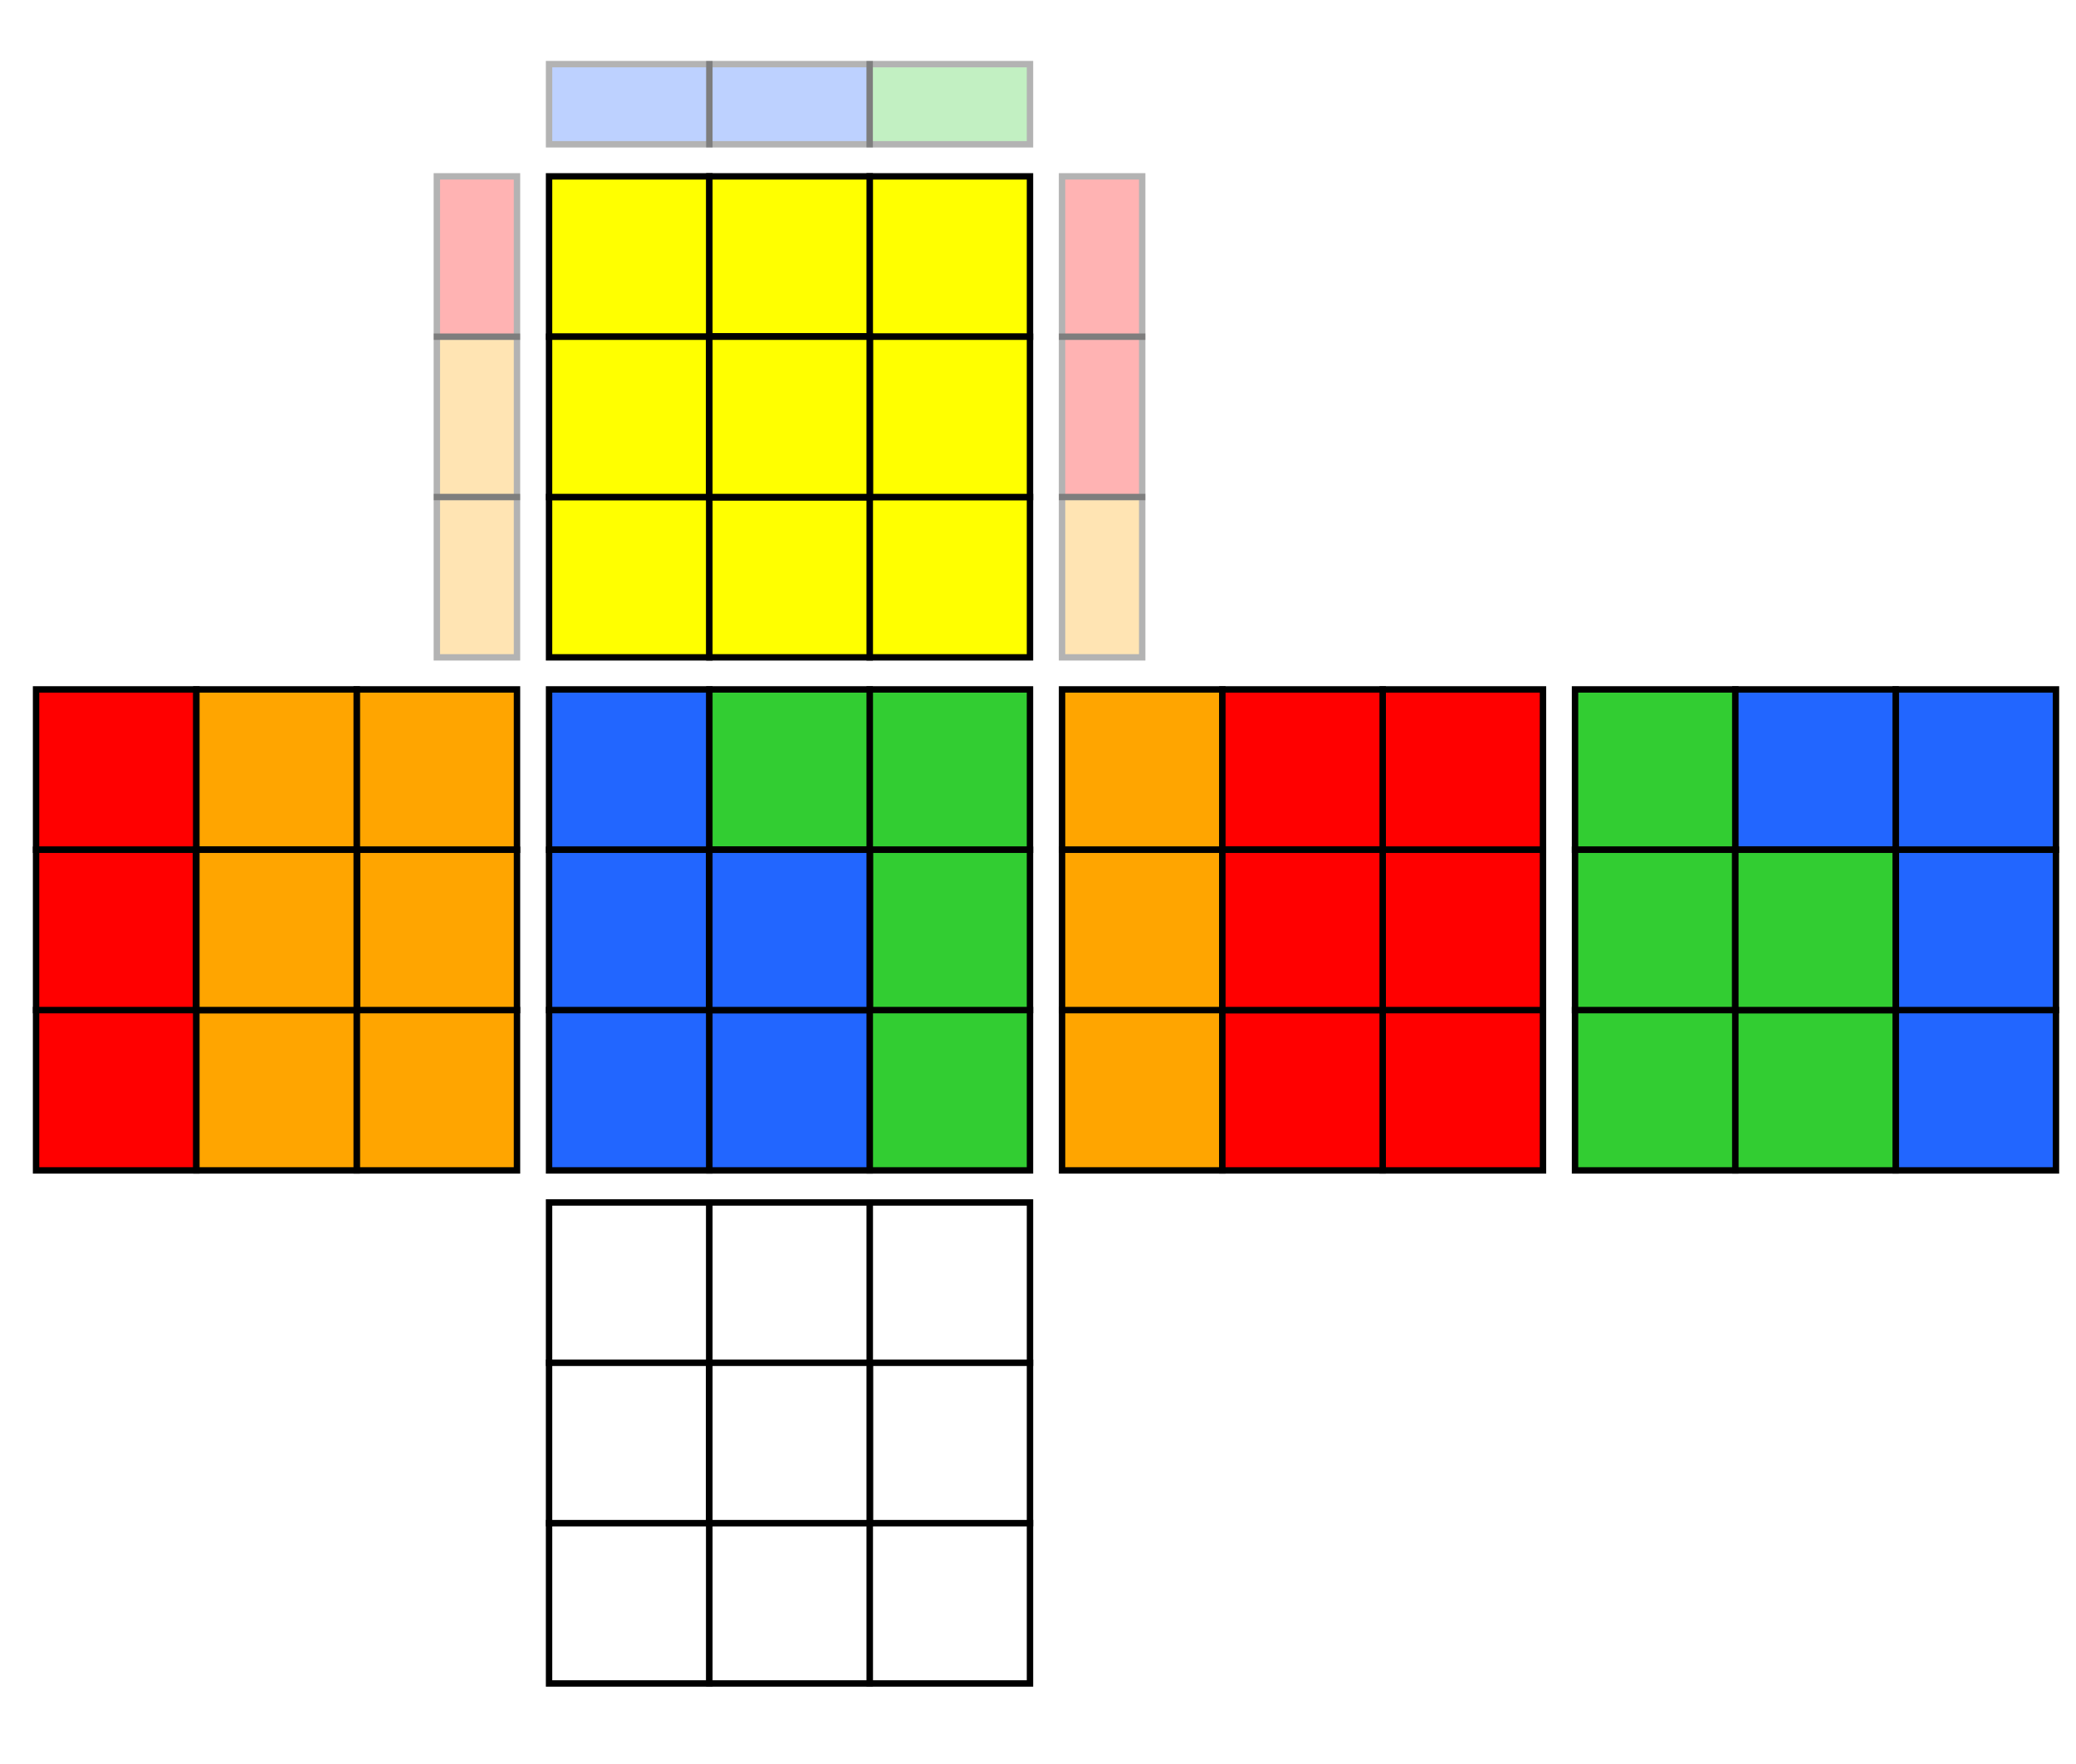
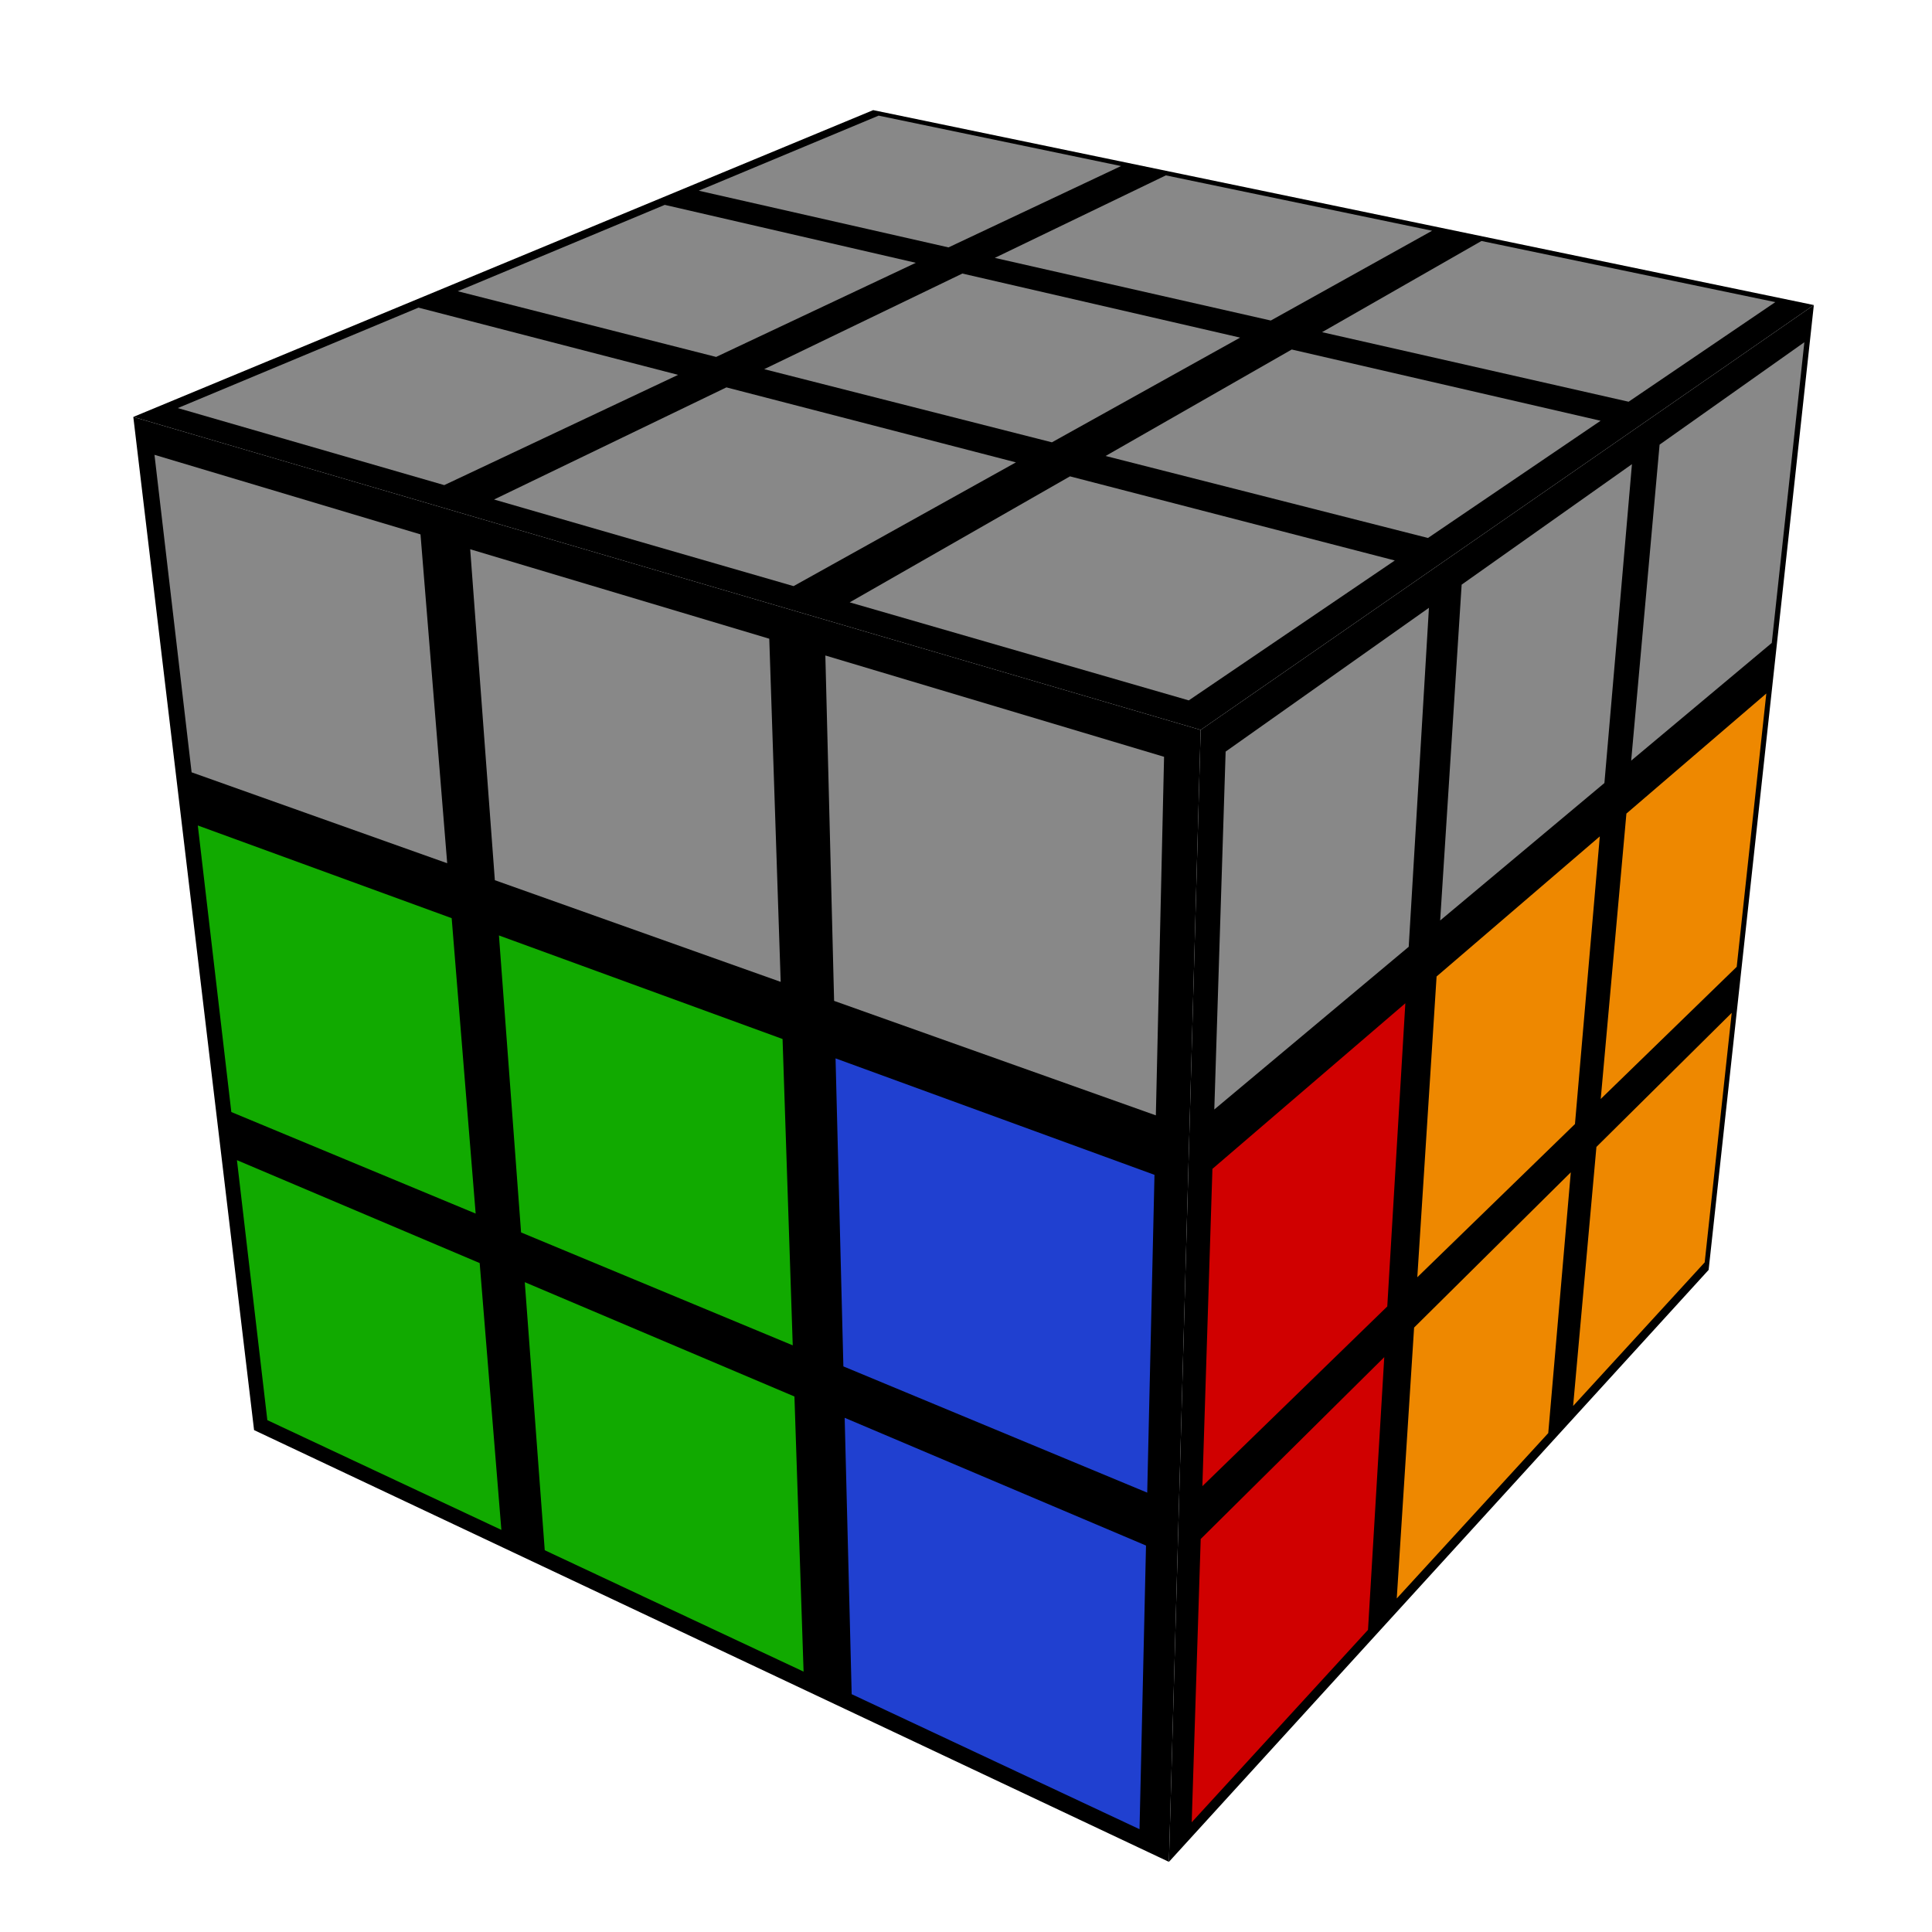
- <svg xmlns="http://www.w3.org/2000/svg" version="1.1" viewBox="0 0 518 440" preserveAspectRatio="xMidYMid meet" style="max-width: 100%; max-height: 100%;">
-   <defs>
-     <radialGradient id="grad-svg26-EDGES-l0-o0" r="70.711%">
-       <stop offset="100%" stop-color="yellow" stop-opacity="1" />
-       <stop offset="100%" stop-color="black" stop-opacity="1" />
-       <stop offset="100%" stop-color="black" stop-opacity="1" />
-       <stop offset="100%" stop-color="white" stop-opacity="1" />
-     </radialGradient>
-     <radialGradient id="grad-svg26-EDGES-l0-o1" r="70.711%">
-       <stop offset="100%" stop-color="limegreen" stop-opacity="1" />
-       <stop offset="100%" stop-color="black" stop-opacity="1" />
-       <stop offset="100%" stop-color="black" stop-opacity="1" />
-       <stop offset="100%" stop-color="limegreen" stop-opacity="1" />
-     </radialGradient>
-     <radialGradient id="grad-svg26-EDGES-l1-o0" r="70.711%">
-       <stop offset="100%" stop-color="yellow" stop-opacity="1" />
-       <stop offset="100%" stop-color="black" stop-opacity="1" />
-       <stop offset="100%" stop-color="black" stop-opacity="1" />
-       <stop offset="100%" stop-color="white" stop-opacity="1" />
-     </radialGradient>
-     <radialGradient id="grad-svg26-EDGES-l1-o1" r="70.711%">
-       <stop offset="100%" stop-color="red" stop-opacity="1" />
-       <stop offset="100%" stop-color="black" stop-opacity="1" />
-       <stop offset="100%" stop-color="black" stop-opacity="1" />
-       <stop offset="100%" stop-color="red" stop-opacity="1" />
-     </radialGradient>
-     <radialGradient id="grad-svg26-EDGES-l2-o0" r="70.711%">
-       <stop offset="100%" stop-color="yellow" stop-opacity="1" />
-       <stop offset="100%" stop-color="black" stop-opacity="1" />
-       <stop offset="100%" stop-color="black" stop-opacity="1" />
-       <stop offset="100%" stop-color="white" stop-opacity="1" />
-     </radialGradient>
-     <radialGradient id="grad-svg26-EDGES-l2-o1" r="70.711%">
-       <stop offset="100%" stop-color="rgb(34, 102, 255)" stop-opacity="1" />
-       <stop offset="100%" stop-color="black" stop-opacity="1" />
-       <stop offset="100%" stop-color="black" stop-opacity="1" />
-       <stop offset="100%" stop-color="rgb(34, 102, 255)" stop-opacity="1" />
-     </radialGradient>
-     <radialGradient id="grad-svg26-EDGES-l3-o0" r="70.711%">
-       <stop offset="100%" stop-color="yellow" stop-opacity="1" />
-       <stop offset="100%" stop-color="black" stop-opacity="1" />
-       <stop offset="100%" stop-color="black" stop-opacity="1" />
-       <stop offset="100%" stop-color="white" stop-opacity="1" />
-     </radialGradient>
-     <radialGradient id="grad-svg26-EDGES-l3-o1" r="70.711%">
-       <stop offset="100%" stop-color="orange" stop-opacity="1" />
-       <stop offset="100%" stop-color="black" stop-opacity="1" />
-       <stop offset="100%" stop-color="black" stop-opacity="1" />
-       <stop offset="100%" stop-color="orange" stop-opacity="1" />
-     </radialGradient>
-     <radialGradient id="grad-svg26-EDGES-l4-o0" r="70.711%">
-       <stop offset="100%" stop-color="white" stop-opacity="1" />
-       <stop offset="100%" stop-color="black" stop-opacity="1" />
-       <stop offset="100%" stop-color="black" stop-opacity="1" />
-       <stop offset="100%" stop-color="yellow" stop-opacity="1" />
-     </radialGradient>
-     <radialGradient id="grad-svg26-EDGES-l4-o1" r="70.711%">
-       <stop offset="100%" stop-color="rgb(34, 102, 255)" stop-opacity="1" />
-       <stop offset="100%" stop-color="black" stop-opacity="1" />
-       <stop offset="100%" stop-color="black" stop-opacity="1" />
-       <stop offset="100%" stop-color="limegreen" stop-opacity="1" />
-     </radialGradient>
-     <radialGradient id="grad-svg26-EDGES-l5-o0" r="70.711%">
-       <stop offset="100%" stop-color="white" stop-opacity="1" />
-       <stop offset="100%" stop-color="black" stop-opacity="1" />
-       <stop offset="100%" stop-color="black" stop-opacity="1" />
-       <stop offset="100%" stop-color="yellow" stop-opacity="1" />
-     </radialGradient>
-     <radialGradient id="grad-svg26-EDGES-l5-o1" r="70.711%">
-       <stop offset="100%" stop-color="red" stop-opacity="1" />
-       <stop offset="100%" stop-color="black" stop-opacity="1" />
-       <stop offset="100%" stop-color="black" stop-opacity="1" />
-       <stop offset="100%" stop-color="red" stop-opacity="1" />
-     </radialGradient>
-     <radialGradient id="grad-svg26-EDGES-l6-o0" r="70.711%">
-       <stop offset="100%" stop-color="white" stop-opacity="1" />
-       <stop offset="100%" stop-color="black" stop-opacity="1" />
-       <stop offset="100%" stop-color="black" stop-opacity="1" />
-       <stop offset="100%" stop-color="yellow" stop-opacity="1" />
-     </radialGradient>
-     <radialGradient id="grad-svg26-EDGES-l6-o1" r="70.711%">
-       <stop offset="100%" stop-color="limegreen" stop-opacity="1" />
-       <stop offset="100%" stop-color="black" stop-opacity="1" />
-       <stop offset="100%" stop-color="black" stop-opacity="1" />
-       <stop offset="100%" stop-color="rgb(34, 102, 255)" stop-opacity="1" />
-     </radialGradient>
-     <radialGradient id="grad-svg26-EDGES-l7-o0" r="70.711%">
-       <stop offset="100%" stop-color="white" stop-opacity="1" />
-       <stop offset="100%" stop-color="black" stop-opacity="1" />
-       <stop offset="100%" stop-color="black" stop-opacity="1" />
-       <stop offset="100%" stop-color="yellow" stop-opacity="1" />
-     </radialGradient>
-     <radialGradient id="grad-svg26-EDGES-l7-o1" r="70.711%">
-       <stop offset="100%" stop-color="orange" stop-opacity="1" />
-       <stop offset="100%" stop-color="black" stop-opacity="1" />
-       <stop offset="100%" stop-color="black" stop-opacity="1" />
-       <stop offset="100%" stop-color="orange" stop-opacity="1" />
-     </radialGradient>
-     <radialGradient id="grad-svg26-EDGES-l8-o0" r="70.711%">
-       <stop offset="100%" stop-color="limegreen" stop-opacity="1" />
-       <stop offset="100%" stop-color="black" stop-opacity="1" />
-       <stop offset="100%" stop-color="black" stop-opacity="1" />
-       <stop offset="100%" stop-color="limegreen" stop-opacity="1" />
-     </radialGradient>
-     <radialGradient id="grad-svg26-EDGES-l8-o1" r="70.711%">
-       <stop offset="100%" stop-color="orange" stop-opacity="1" />
-       <stop offset="100%" stop-color="black" stop-opacity="1" />
-       <stop offset="100%" stop-color="black" stop-opacity="1" />
-       <stop offset="100%" stop-color="red" stop-opacity="1" />
-     </radialGradient>
-     <radialGradient id="grad-svg26-EDGES-l9-o0" r="70.711%">
-       <stop offset="100%" stop-color="rgb(34, 102, 255)" stop-opacity="1" />
-       <stop offset="100%" stop-color="black" stop-opacity="1" />
-       <stop offset="100%" stop-color="black" stop-opacity="1" />
-       <stop offset="100%" stop-color="limegreen" stop-opacity="1" />
-     </radialGradient>
-     <radialGradient id="grad-svg26-EDGES-l9-o1" r="70.711%">
-       <stop offset="100%" stop-color="orange" stop-opacity="1" />
-       <stop offset="100%" stop-color="black" stop-opacity="1" />
-       <stop offset="100%" stop-color="black" stop-opacity="1" />
-       <stop offset="100%" stop-color="orange" stop-opacity="1" />
-     </radialGradient>
-     <radialGradient id="grad-svg26-EDGES-l10-o0" r="70.711%">
-       <stop offset="100%" stop-color="limegreen" stop-opacity="1" />
-       <stop offset="100%" stop-color="black" stop-opacity="1" />
-       <stop offset="100%" stop-color="black" stop-opacity="1" />
-       <stop offset="100%" stop-color="rgb(34, 102, 255)" stop-opacity="1" />
-     </radialGradient>
-     <radialGradient id="grad-svg26-EDGES-l10-o1" r="70.711%">
-       <stop offset="100%" stop-color="red" stop-opacity="1" />
-       <stop offset="100%" stop-color="black" stop-opacity="1" />
-       <stop offset="100%" stop-color="black" stop-opacity="1" />
-       <stop offset="100%" stop-color="red" stop-opacity="1" />
-     </radialGradient>
-     <radialGradient id="grad-svg26-EDGES-l11-o0" r="70.711%">
-       <stop offset="100%" stop-color="rgb(34, 102, 255)" stop-opacity="1" />
-       <stop offset="100%" stop-color="black" stop-opacity="1" />
-       <stop offset="100%" stop-color="black" stop-opacity="1" />
-       <stop offset="100%" stop-color="rgb(34, 102, 255)" stop-opacity="1" />
-     </radialGradient>
-     <radialGradient id="grad-svg26-EDGES-l11-o1" r="70.711%">
-       <stop offset="100%" stop-color="red" stop-opacity="1" />
-       <stop offset="100%" stop-color="black" stop-opacity="1" />
-       <stop offset="100%" stop-color="black" stop-opacity="1" />
-       <stop offset="100%" stop-color="orange" stop-opacity="1" />
-     </radialGradient>
-     <radialGradient id="grad-svg26-CORNERS-l0-o0" r="70.711%">
-       <stop offset="100%" stop-color="yellow" stop-opacity="1" />
-       <stop offset="100%" stop-color="black" stop-opacity="1" />
-       <stop offset="100%" stop-color="black" stop-opacity="1" />
-       <stop offset="100%" stop-color="white" stop-opacity="1" />
-     </radialGradient>
-     <radialGradient id="grad-svg26-CORNERS-l0-o1" r="70.711%">
-       <stop offset="100%" stop-color="orange" stop-opacity="1" />
-       <stop offset="100%" stop-color="black" stop-opacity="1" />
-       <stop offset="100%" stop-color="black" stop-opacity="1" />
-       <stop offset="100%" stop-color="red" stop-opacity="1" />
-     </radialGradient>
-     <radialGradient id="grad-svg26-CORNERS-l0-o2" r="70.711%">
-       <stop offset="100%" stop-color="limegreen" stop-opacity="1" />
-       <stop offset="100%" stop-color="black" stop-opacity="1" />
-       <stop offset="100%" stop-color="black" stop-opacity="1" />
-       <stop offset="100%" stop-color="limegreen" stop-opacity="1" />
-     </radialGradient>
-     <radialGradient id="grad-svg26-CORNERS-l1-o0" r="70.711%">
-       <stop offset="100%" stop-color="yellow" stop-opacity="1" />
-       <stop offset="100%" stop-color="black" stop-opacity="1" />
-       <stop offset="100%" stop-color="black" stop-opacity="1" />
-       <stop offset="100%" stop-color="white" stop-opacity="1" />
-     </radialGradient>
-     <radialGradient id="grad-svg26-CORNERS-l1-o1" r="70.711%">
-       <stop offset="100%" stop-color="limegreen" stop-opacity="1" />
-       <stop offset="100%" stop-color="black" stop-opacity="1" />
-       <stop offset="100%" stop-color="black" stop-opacity="1" />
-       <stop offset="100%" stop-color="rgb(34, 102, 255)" stop-opacity="1" />
-     </radialGradient>
-     <radialGradient id="grad-svg26-CORNERS-l1-o2" r="70.711%">
-       <stop offset="100%" stop-color="red" stop-opacity="1" />
-       <stop offset="100%" stop-color="black" stop-opacity="1" />
-       <stop offset="100%" stop-color="black" stop-opacity="1" />
-       <stop offset="100%" stop-color="red" stop-opacity="1" />
-     </radialGradient>
-     <radialGradient id="grad-svg26-CORNERS-l2-o0" r="70.711%">
-       <stop offset="100%" stop-color="yellow" stop-opacity="1" />
-       <stop offset="100%" stop-color="black" stop-opacity="1" />
-       <stop offset="100%" stop-color="black" stop-opacity="1" />
-       <stop offset="100%" stop-color="white" stop-opacity="1" />
-     </radialGradient>
-     <radialGradient id="grad-svg26-CORNERS-l2-o1" r="70.711%">
-       <stop offset="100%" stop-color="red" stop-opacity="1" />
-       <stop offset="100%" stop-color="black" stop-opacity="1" />
-       <stop offset="100%" stop-color="black" stop-opacity="1" />
-       <stop offset="100%" stop-color="orange" stop-opacity="1" />
-     </radialGradient>
-     <radialGradient id="grad-svg26-CORNERS-l2-o2" r="70.711%">
-       <stop offset="100%" stop-color="rgb(34, 102, 255)" stop-opacity="1" />
-       <stop offset="100%" stop-color="black" stop-opacity="1" />
-       <stop offset="100%" stop-color="black" stop-opacity="1" />
-       <stop offset="100%" stop-color="rgb(34, 102, 255)" stop-opacity="1" />
-     </radialGradient>
-     <radialGradient id="grad-svg26-CORNERS-l3-o0" r="70.711%">
-       <stop offset="100%" stop-color="yellow" stop-opacity="1" />
-       <stop offset="100%" stop-color="black" stop-opacity="1" />
-       <stop offset="100%" stop-color="black" stop-opacity="1" />
-       <stop offset="100%" stop-color="white" stop-opacity="1" />
-     </radialGradient>
-     <radialGradient id="grad-svg26-CORNERS-l3-o1" r="70.711%">
-       <stop offset="100%" stop-color="rgb(34, 102, 255)" stop-opacity="1" />
-       <stop offset="100%" stop-color="black" stop-opacity="1" />
-       <stop offset="100%" stop-color="black" stop-opacity="1" />
-       <stop offset="100%" stop-color="limegreen" stop-opacity="1" />
-     </radialGradient>
-     <radialGradient id="grad-svg26-CORNERS-l3-o2" r="70.711%">
-       <stop offset="100%" stop-color="orange" stop-opacity="1" />
-       <stop offset="100%" stop-color="black" stop-opacity="1" />
-       <stop offset="100%" stop-color="black" stop-opacity="1" />
-       <stop offset="100%" stop-color="orange" stop-opacity="1" />
-     </radialGradient>
-     <radialGradient id="grad-svg26-CORNERS-l4-o0" r="70.711%">
-       <stop offset="100%" stop-color="white" stop-opacity="1" />
-       <stop offset="100%" stop-color="black" stop-opacity="1" />
-       <stop offset="100%" stop-color="black" stop-opacity="1" />
-       <stop offset="100%" stop-color="yellow" stop-opacity="1" />
-     </radialGradient>
-     <radialGradient id="grad-svg26-CORNERS-l4-o1" r="70.711%">
-       <stop offset="100%" stop-color="limegreen" stop-opacity="1" />
-       <stop offset="100%" stop-color="black" stop-opacity="1" />
-       <stop offset="100%" stop-color="black" stop-opacity="1" />
-       <stop offset="100%" stop-color="limegreen" stop-opacity="1" />
-     </radialGradient>
-     <radialGradient id="grad-svg26-CORNERS-l4-o2" r="70.711%">
-       <stop offset="100%" stop-color="orange" stop-opacity="1" />
-       <stop offset="100%" stop-color="black" stop-opacity="1" />
-       <stop offset="100%" stop-color="black" stop-opacity="1" />
-       <stop offset="100%" stop-color="red" stop-opacity="1" />
-     </radialGradient>
-     <radialGradient id="grad-svg26-CORNERS-l5-o0" r="70.711%">
-       <stop offset="100%" stop-color="white" stop-opacity="1" />
-       <stop offset="100%" stop-color="black" stop-opacity="1" />
-       <stop offset="100%" stop-color="black" stop-opacity="1" />
-       <stop offset="100%" stop-color="yellow" stop-opacity="1" />
-     </radialGradient>
-     <radialGradient id="grad-svg26-CORNERS-l5-o1" r="70.711%">
-       <stop offset="100%" stop-color="orange" stop-opacity="1" />
-       <stop offset="100%" stop-color="black" stop-opacity="1" />
-       <stop offset="100%" stop-color="black" stop-opacity="1" />
-       <stop offset="100%" stop-color="orange" stop-opacity="1" />
-     </radialGradient>
-     <radialGradient id="grad-svg26-CORNERS-l5-o2" r="70.711%">
-       <stop offset="100%" stop-color="rgb(34, 102, 255)" stop-opacity="1" />
-       <stop offset="100%" stop-color="black" stop-opacity="1" />
-       <stop offset="100%" stop-color="black" stop-opacity="1" />
-       <stop offset="100%" stop-color="limegreen" stop-opacity="1" />
-     </radialGradient>
-     <radialGradient id="grad-svg26-CORNERS-l6-o0" r="70.711%">
-       <stop offset="100%" stop-color="white" stop-opacity="1" />
-       <stop offset="100%" stop-color="black" stop-opacity="1" />
-       <stop offset="100%" stop-color="black" stop-opacity="1" />
-       <stop offset="100%" stop-color="yellow" stop-opacity="1" />
-     </radialGradient>
-     <radialGradient id="grad-svg26-CORNERS-l6-o1" r="70.711%">
-       <stop offset="100%" stop-color="rgb(34, 102, 255)" stop-opacity="1" />
-       <stop offset="100%" stop-color="black" stop-opacity="1" />
-       <stop offset="100%" stop-color="black" stop-opacity="1" />
-       <stop offset="100%" stop-color="rgb(34, 102, 255)" stop-opacity="1" />
-     </radialGradient>
-     <radialGradient id="grad-svg26-CORNERS-l6-o2" r="70.711%">
-       <stop offset="100%" stop-color="red" stop-opacity="1" />
-       <stop offset="100%" stop-color="black" stop-opacity="1" />
-       <stop offset="100%" stop-color="black" stop-opacity="1" />
-       <stop offset="100%" stop-color="orange" stop-opacity="1" />
-     </radialGradient>
-     <radialGradient id="grad-svg26-CORNERS-l7-o0" r="70.711%">
-       <stop offset="100%" stop-color="white" stop-opacity="1" />
-       <stop offset="100%" stop-color="black" stop-opacity="1" />
-       <stop offset="100%" stop-color="black" stop-opacity="1" />
-       <stop offset="100%" stop-color="yellow" stop-opacity="1" />
-     </radialGradient>
-     <radialGradient id="grad-svg26-CORNERS-l7-o1" r="70.711%">
-       <stop offset="100%" stop-color="red" stop-opacity="1" />
-       <stop offset="100%" stop-color="black" stop-opacity="1" />
-       <stop offset="100%" stop-color="black" stop-opacity="1" />
-       <stop offset="100%" stop-color="red" stop-opacity="1" />
-     </radialGradient>
-     <radialGradient id="grad-svg26-CORNERS-l7-o2" r="70.711%">
-       <stop offset="100%" stop-color="limegreen" stop-opacity="1" />
-       <stop offset="100%" stop-color="black" stop-opacity="1" />
-       <stop offset="100%" stop-color="black" stop-opacity="1" />
-       <stop offset="100%" stop-color="rgb(34, 102, 255)" stop-opacity="1" />
-     </radialGradient>
-     <radialGradient id="grad-svg26-CENTERS-l0-o0" r="70.711%">
-       <stop offset="100%" stop-color="yellow" stop-opacity="1" />
-       <stop offset="100%" stop-color="black" stop-opacity="1" />
-       <stop offset="100%" stop-color="black" stop-opacity="1" />
-       <stop offset="100%" stop-color="white" stop-opacity="1" />
-     </radialGradient>
-     <radialGradient id="grad-svg26-CENTERS-l0-o1" r="70.711%">
-       <stop offset="100%" stop-color="yellow" stop-opacity="1" />
-       <stop offset="100%" stop-color="black" stop-opacity="1" />
-       <stop offset="100%" stop-color="black" stop-opacity="1" />
-       <stop offset="100%" stop-color="white" stop-opacity="1" />
-     </radialGradient>
-     <radialGradient id="grad-svg26-CENTERS-l0-o2" r="70.711%">
-       <stop offset="100%" stop-color="yellow" stop-opacity="1" />
-       <stop offset="100%" stop-color="black" stop-opacity="1" />
-       <stop offset="100%" stop-color="black" stop-opacity="1" />
-       <stop offset="100%" stop-color="white" stop-opacity="1" />
-     </radialGradient>
-     <radialGradient id="grad-svg26-CENTERS-l0-o3" r="70.711%">
-       <stop offset="100%" stop-color="yellow" stop-opacity="1" />
-       <stop offset="100%" stop-color="black" stop-opacity="1" />
-       <stop offset="100%" stop-color="black" stop-opacity="1" />
-       <stop offset="100%" stop-color="white" stop-opacity="1" />
-     </radialGradient>
-     <radialGradient id="grad-svg26-CENTERS-l1-o0" r="70.711%">
-       <stop offset="100%" stop-color="orange" stop-opacity="1" />
-       <stop offset="100%" stop-color="black" stop-opacity="1" />
-       <stop offset="100%" stop-color="black" stop-opacity="1" />
-       <stop offset="100%" stop-color="orange" stop-opacity="1" />
-     </radialGradient>
-     <radialGradient id="grad-svg26-CENTERS-l1-o1" r="70.711%">
-       <stop offset="100%" stop-color="orange" stop-opacity="1" />
-       <stop offset="100%" stop-color="black" stop-opacity="1" />
-       <stop offset="100%" stop-color="black" stop-opacity="1" />
-       <stop offset="100%" stop-color="orange" stop-opacity="1" />
-     </radialGradient>
-     <radialGradient id="grad-svg26-CENTERS-l1-o2" r="70.711%">
-       <stop offset="100%" stop-color="orange" stop-opacity="1" />
-       <stop offset="100%" stop-color="black" stop-opacity="1" />
-       <stop offset="100%" stop-color="black" stop-opacity="1" />
-       <stop offset="100%" stop-color="orange" stop-opacity="1" />
-     </radialGradient>
-     <radialGradient id="grad-svg26-CENTERS-l1-o3" r="70.711%">
-       <stop offset="100%" stop-color="orange" stop-opacity="1" />
-       <stop offset="100%" stop-color="black" stop-opacity="1" />
-       <stop offset="100%" stop-color="black" stop-opacity="1" />
-       <stop offset="100%" stop-color="orange" stop-opacity="1" />
-     </radialGradient>
-     <radialGradient id="grad-svg26-CENTERS-l2-o0" r="70.711%">
-       <stop offset="100%" stop-color="rgb(34, 102, 255)" stop-opacity="1" />
-       <stop offset="100%" stop-color="black" stop-opacity="1" />
-       <stop offset="100%" stop-color="black" stop-opacity="1" />
-       <stop offset="100%" stop-color="limegreen" stop-opacity="1" />
-     </radialGradient>
-     <radialGradient id="grad-svg26-CENTERS-l2-o1" r="70.711%">
-       <stop offset="100%" stop-color="rgb(34, 102, 255)" stop-opacity="1" />
-       <stop offset="100%" stop-color="black" stop-opacity="1" />
-       <stop offset="100%" stop-color="black" stop-opacity="1" />
-       <stop offset="100%" stop-color="limegreen" stop-opacity="1" />
-     </radialGradient>
-     <radialGradient id="grad-svg26-CENTERS-l2-o2" r="70.711%">
-       <stop offset="100%" stop-color="rgb(34, 102, 255)" stop-opacity="1" />
-       <stop offset="100%" stop-color="black" stop-opacity="1" />
-       <stop offset="100%" stop-color="black" stop-opacity="1" />
-       <stop offset="100%" stop-color="limegreen" stop-opacity="1" />
-     </radialGradient>
-     <radialGradient id="grad-svg26-CENTERS-l2-o3" r="70.711%">
-       <stop offset="100%" stop-color="rgb(34, 102, 255)" stop-opacity="1" />
-       <stop offset="100%" stop-color="black" stop-opacity="1" />
-       <stop offset="100%" stop-color="black" stop-opacity="1" />
-       <stop offset="100%" stop-color="limegreen" stop-opacity="1" />
-     </radialGradient>
-     <radialGradient id="grad-svg26-CENTERS-l3-o0" r="70.711%">
-       <stop offset="100%" stop-color="red" stop-opacity="1" />
-       <stop offset="100%" stop-color="black" stop-opacity="1" />
-       <stop offset="100%" stop-color="black" stop-opacity="1" />
-       <stop offset="100%" stop-color="red" stop-opacity="1" />
-     </radialGradient>
-     <radialGradient id="grad-svg26-CENTERS-l3-o1" r="70.711%">
-       <stop offset="100%" stop-color="red" stop-opacity="1" />
-       <stop offset="100%" stop-color="black" stop-opacity="1" />
-       <stop offset="100%" stop-color="black" stop-opacity="1" />
-       <stop offset="100%" stop-color="red" stop-opacity="1" />
-     </radialGradient>
-     <radialGradient id="grad-svg26-CENTERS-l3-o2" r="70.711%">
-       <stop offset="100%" stop-color="red" stop-opacity="1" />
-       <stop offset="100%" stop-color="black" stop-opacity="1" />
-       <stop offset="100%" stop-color="black" stop-opacity="1" />
-       <stop offset="100%" stop-color="red" stop-opacity="1" />
-     </radialGradient>
-     <radialGradient id="grad-svg26-CENTERS-l3-o3" r="70.711%">
-       <stop offset="100%" stop-color="red" stop-opacity="1" />
-       <stop offset="100%" stop-color="black" stop-opacity="1" />
-       <stop offset="100%" stop-color="black" stop-opacity="1" />
-       <stop offset="100%" stop-color="red" stop-opacity="1" />
-     </radialGradient>
-     <radialGradient id="grad-svg26-CENTERS-l4-o0" r="70.711%">
-       <stop offset="100%" stop-color="limegreen" stop-opacity="1" />
-       <stop offset="100%" stop-color="black" stop-opacity="1" />
-       <stop offset="100%" stop-color="black" stop-opacity="1" />
-       <stop offset="100%" stop-color="rgb(34, 102, 255)" stop-opacity="1" />
-     </radialGradient>
-     <radialGradient id="grad-svg26-CENTERS-l4-o1" r="70.711%">
-       <stop offset="100%" stop-color="limegreen" stop-opacity="1" />
-       <stop offset="100%" stop-color="black" stop-opacity="1" />
-       <stop offset="100%" stop-color="black" stop-opacity="1" />
-       <stop offset="100%" stop-color="rgb(34, 102, 255)" stop-opacity="1" />
-     </radialGradient>
-     <radialGradient id="grad-svg26-CENTERS-l4-o2" r="70.711%">
-       <stop offset="100%" stop-color="limegreen" stop-opacity="1" />
-       <stop offset="100%" stop-color="black" stop-opacity="1" />
-       <stop offset="100%" stop-color="black" stop-opacity="1" />
-       <stop offset="100%" stop-color="rgb(34, 102, 255)" stop-opacity="1" />
-     </radialGradient>
-     <radialGradient id="grad-svg26-CENTERS-l4-o3" r="70.711%">
-       <stop offset="100%" stop-color="limegreen" stop-opacity="1" />
-       <stop offset="100%" stop-color="black" stop-opacity="1" />
-       <stop offset="100%" stop-color="black" stop-opacity="1" />
-       <stop offset="100%" stop-color="rgb(34, 102, 255)" stop-opacity="1" />
-     </radialGradient>
-     <radialGradient id="grad-svg26-CENTERS-l5-o0" r="70.711%">
-       <stop offset="100%" stop-color="white" stop-opacity="1" />
-       <stop offset="100%" stop-color="black" stop-opacity="1" />
-       <stop offset="100%" stop-color="black" stop-opacity="1" />
-       <stop offset="100%" stop-color="yellow" stop-opacity="1" />
-     </radialGradient>
-     <radialGradient id="grad-svg26-CENTERS-l5-o1" r="70.711%">
-       <stop offset="100%" stop-color="white" stop-opacity="1" />
-       <stop offset="100%" stop-color="black" stop-opacity="1" />
-       <stop offset="100%" stop-color="black" stop-opacity="1" />
-       <stop offset="100%" stop-color="yellow" stop-opacity="1" />
-     </radialGradient>
-     <radialGradient id="grad-svg26-CENTERS-l5-o2" r="70.711%">
-       <stop offset="100%" stop-color="white" stop-opacity="1" />
-       <stop offset="100%" stop-color="black" stop-opacity="1" />
-       <stop offset="100%" stop-color="black" stop-opacity="1" />
-       <stop offset="100%" stop-color="yellow" stop-opacity="1" />
-     </radialGradient>
-     <radialGradient id="grad-svg26-CENTERS-l5-o3" r="70.711%">
-       <stop offset="100%" stop-color="white" stop-opacity="1" />
-       <stop offset="100%" stop-color="black" stop-opacity="1" />
-       <stop offset="100%" stop-color="black" stop-opacity="1" />
-       <stop offset="100%" stop-color="yellow" stop-opacity="1" />
-     </radialGradient>
-   </defs>
-   <defs>
-     <g id="sticker">
-       <rect x="0" y="0" width="1" height="1" stroke="black" stroke-width="0.04px" />
-     </g>
-     <g id="sticker-thin-v">
-       <rect x="0" y="0" width="0.5" height="1" stroke="black" stroke-width="0.04px" style="opacity: 0.3;" />
-     </g>
-     <g id="sticker-thin-h">
-       <rect x="0" y="0" width="1" height="0.5" stroke="black" stroke-width="0.04px" style="opacity: 0.3;" />
-     </g>
-   </defs>
-   <g id="puzzle" transform="translate(5,40) scale(40)">
-     <g class="hint-facelet">
-       <use data-copy-id="CORNERS-l0-o1" href="#sticker-thin-v" transform="translate(6.5,2.1)" style="fill: url(#grad-svg26-CORNERS-l0-o1)" />
-       <use data-copy-id="EDGES-l1-o1" href="#sticker-thin-v" transform="translate(6.5,1.1)" style="fill: url(#grad-svg26-EDGES-l1-o1)" />
-       <use data-copy-id="CORNERS-l1-o2" href="#sticker-thin-v" transform="translate(6.5,0.1)" style="fill: url(#grad-svg26-CORNERS-l1-o2)" />
-       <use data-copy-id="CORNERS-l2-o2" href="#sticker-thin-h" transform="translate(3.3,-0.6)" style="fill: url(#grad-svg26-CORNERS-l2-o2)" />
-       <use data-copy-id="EDGES-l2-o1" href="#sticker-thin-h" transform="translate(4.3,-0.6)" style="fill: url(#grad-svg26-EDGES-l2-o1)" />
-       <use data-copy-id="CORNERS-l1-o1" href="#sticker-thin-h" transform="translate(5.3,-0.6)" style="fill: url(#grad-svg26-CORNERS-l1-o1)" />
-       <use data-copy-id="CORNERS-l3-o2" href="#sticker-thin-v" transform="translate(2.6,2.1)" style="fill: url(#grad-svg26-CORNERS-l3-o2)" />
-       <use data-copy-id="EDGES-l3-o1" href="#sticker-thin-v" transform="translate(2.6,1.1)" style="fill: url(#grad-svg26-EDGES-l3-o1)" />
-       <use data-copy-id="CORNERS-l2-o1" href="#sticker-thin-v" transform="translate(2.6,0.1)" style="fill: url(#grad-svg26-CORNERS-l2-o1)" />
-     </g>
-     <use id="CORNERS-l0-o0" href="#sticker" transform="translate(5.3,2.1)" style="fill: url(#grad-svg26-CORNERS-l0-o0)" />
-     <use id="CORNERS-l0-o1" href="#sticker" transform="translate(6.5,3.3)" style="fill: url(#grad-svg26-CORNERS-l0-o1)" />
-     <use id="CORNERS-l0-o2" href="#sticker" transform="translate(5.3,3.3)" style="fill: url(#grad-svg26-CORNERS-l0-o2)" />
-     <use id="CORNERS-l1-o0" href="#sticker" transform="translate(5.3,0.1)" style="fill: url(#grad-svg26-CORNERS-l1-o0)" />
-     <use id="CORNERS-l1-o1" href="#sticker" transform="translate(9.7,3.3)" style="fill: url(#grad-svg26-CORNERS-l1-o1)" />
-     <use id="CORNERS-l1-o2" href="#sticker" transform="translate(8.5,3.3)" style="fill: url(#grad-svg26-CORNERS-l1-o2)" />
-     <use id="CORNERS-l2-o0" href="#sticker" transform="translate(3.3,0.1)" style="fill: url(#grad-svg26-CORNERS-l2-o0)" />
-     <use id="CORNERS-l2-o1" href="#sticker" transform="translate(0.1,3.3)" style="fill: url(#grad-svg26-CORNERS-l2-o1)" />
-     <use id="CORNERS-l2-o2" href="#sticker" transform="translate(11.7,3.3)" style="fill: url(#grad-svg26-CORNERS-l2-o2)" />
-     <use id="CORNERS-l3-o0" href="#sticker" transform="translate(3.3,2.1)" style="fill: url(#grad-svg26-CORNERS-l3-o0)" />
-     <use id="CORNERS-l3-o1" href="#sticker" transform="translate(3.3,3.3)" style="fill: url(#grad-svg26-CORNERS-l3-o1)" />
-     <use id="CORNERS-l3-o2" href="#sticker" transform="translate(2.1,3.3)" style="fill: url(#grad-svg26-CORNERS-l3-o2)" />
-     <use id="CORNERS-l4-o0" href="#sticker" transform="translate(5.3,6.5)" style="fill: url(#grad-svg26-CORNERS-l4-o0)" />
-     <use id="CORNERS-l4-o1" href="#sticker" transform="translate(5.3,5.3)" style="fill: url(#grad-svg26-CORNERS-l4-o1)" />
-     <use id="CORNERS-l4-o2" href="#sticker" transform="translate(6.5,5.3)" style="fill: url(#grad-svg26-CORNERS-l4-o2)" />
-     <use id="CORNERS-l5-o0" href="#sticker" transform="translate(3.3,6.5)" style="fill: url(#grad-svg26-CORNERS-l5-o0)" />
-     <use id="CORNERS-l5-o1" href="#sticker" transform="translate(2.1,5.3)" style="fill: url(#grad-svg26-CORNERS-l5-o1)" />
-     <use id="CORNERS-l5-o2" href="#sticker" transform="translate(3.3,5.3)" style="fill: url(#grad-svg26-CORNERS-l5-o2)" />
-     <use id="CORNERS-l6-o0" href="#sticker" transform="translate(3.3,8.5)" style="fill: url(#grad-svg26-CORNERS-l6-o0)" />
-     <use id="CORNERS-l6-o1" href="#sticker" transform="translate(11.7,5.3)" style="fill: url(#grad-svg26-CORNERS-l6-o1)" />
-     <use id="CORNERS-l6-o2" href="#sticker" transform="translate(0.1,5.3)" style="fill: url(#grad-svg26-CORNERS-l6-o2)" />
-     <use id="CORNERS-l7-o0" href="#sticker" transform="translate(5.3,8.5)" style="fill: url(#grad-svg26-CORNERS-l7-o0)" />
-     <use id="CORNERS-l7-o1" href="#sticker" transform="translate(8.5,5.3)" style="fill: url(#grad-svg26-CORNERS-l7-o1)" />
-     <use id="CORNERS-l7-o2" href="#sticker" transform="translate(9.7,5.3)" style="fill: url(#grad-svg26-CORNERS-l7-o2)" />
-     <use id="EDGES-l0-o0" href="#sticker" transform="translate(4.3,2.1)" style="fill: url(#grad-svg26-EDGES-l0-o0)" />
-     <use id="EDGES-l0-o1" href="#sticker" transform="translate(4.3,3.3)" style="fill: url(#grad-svg26-EDGES-l0-o1)" />
-     <use id="EDGES-l1-o0" href="#sticker" transform="translate(5.3,1.1)" style="fill: url(#grad-svg26-EDGES-l1-o0)" />
-     <use id="EDGES-l1-o1" href="#sticker" transform="translate(7.5,3.3)" style="fill: url(#grad-svg26-EDGES-l1-o1)" />
-     <use id="EDGES-l2-o0" href="#sticker" transform="translate(4.3,0.1)" style="fill: url(#grad-svg26-EDGES-l2-o0)" />
-     <use id="EDGES-l2-o1" href="#sticker" transform="translate(10.7,3.3)" style="fill: url(#grad-svg26-EDGES-l2-o1)" />
-     <use id="EDGES-l3-o0" href="#sticker" transform="translate(3.3,1.1)" style="fill: url(#grad-svg26-EDGES-l3-o0)" />
-     <use id="EDGES-l3-o1" href="#sticker" transform="translate(1.1,3.3)" style="fill: url(#grad-svg26-EDGES-l3-o1)" />
-     <use id="EDGES-l4-o0" href="#sticker" transform="translate(4.3,6.5)" style="fill: url(#grad-svg26-EDGES-l4-o0)" />
-     <use id="EDGES-l4-o1" href="#sticker" transform="translate(4.3,5.3)" style="fill: url(#grad-svg26-EDGES-l4-o1)" />
-     <use id="EDGES-l5-o0" href="#sticker" transform="translate(5.3,7.5)" style="fill: url(#grad-svg26-EDGES-l5-o0)" />
-     <use id="EDGES-l5-o1" href="#sticker" transform="translate(7.5,5.3)" style="fill: url(#grad-svg26-EDGES-l5-o1)" />
-     <use id="EDGES-l6-o0" href="#sticker" transform="translate(4.3,8.5)" style="fill: url(#grad-svg26-EDGES-l6-o0)" />
-     <use id="EDGES-l6-o1" href="#sticker" transform="translate(10.7,5.3)" style="fill: url(#grad-svg26-EDGES-l6-o1)" />
-     <use id="EDGES-l7-o0" href="#sticker" transform="translate(3.3,7.5)" style="fill: url(#grad-svg26-EDGES-l7-o0)" />
-     <use id="EDGES-l7-o1" href="#sticker" transform="translate(1.1,5.3)" style="fill: url(#grad-svg26-EDGES-l7-o1)" />
-     <use id="EDGES-l8-o0" href="#sticker" transform="translate(5.3,4.3)" style="fill: url(#grad-svg26-EDGES-l8-o0)" />
-     <use id="EDGES-l8-o1" href="#sticker" transform="translate(6.5,4.3)" style="fill: url(#grad-svg26-EDGES-l8-o1)" />
-     <use id="EDGES-l9-o0" href="#sticker" transform="translate(3.3,4.3)" style="fill: url(#grad-svg26-EDGES-l9-o0)" />
-     <use id="EDGES-l9-o1" href="#sticker" transform="translate(2.1,4.3)" style="fill: url(#grad-svg26-EDGES-l9-o1)" />
-     <use id="EDGES-l10-o0" href="#sticker" transform="translate(9.7,4.3)" style="fill: url(#grad-svg26-EDGES-l10-o0)" />
-     <use id="EDGES-l10-o1" href="#sticker" transform="translate(8.5,4.3)" style="fill: url(#grad-svg26-EDGES-l10-o1)" />
-     <use id="EDGES-l11-o0" href="#sticker" transform="translate(11.7,4.3)" style="fill: url(#grad-svg26-EDGES-l11-o0)" />
-     <use id="EDGES-l11-o1" href="#sticker" transform="translate(0.1,4.3)" style="fill: url(#grad-svg26-EDGES-l11-o1)" />
-     <use id="CENTERS-l0-o0" href="#sticker" transform="translate(4.3,1.1)" style="fill: url(#grad-svg26-CENTERS-l0-o0)" />
-     <use id="CENTERS-l0-o1" href="#sticker" transform="translate(4.3,1.1)" style="fill: url(#grad-svg26-CENTERS-l0-o1)" />
-     <use id="CENTERS-l0-o2" href="#sticker" transform="translate(4.3,1.1)" style="fill: url(#grad-svg26-CENTERS-l0-o2)" />
-     <use id="CENTERS-l0-o3" href="#sticker" transform="translate(4.3,1.1)" style="fill: url(#grad-svg26-CENTERS-l0-o3)" />
-     <use id="CENTERS-l1-o0" href="#sticker" transform="translate(1.1,4.3)" style="fill: url(#grad-svg26-CENTERS-l1-o0)" />
-     <use id="CENTERS-l1-o1" href="#sticker" transform="translate(1.1,4.3)" style="fill: url(#grad-svg26-CENTERS-l1-o1)" />
-     <use id="CENTERS-l1-o2" href="#sticker" transform="translate(1.1,4.3)" style="fill: url(#grad-svg26-CENTERS-l1-o2)" />
-     <use id="CENTERS-l1-o3" href="#sticker" transform="translate(1.1,4.3)" style="fill: url(#grad-svg26-CENTERS-l1-o3)" />
-     <use id="CENTERS-l2-o0" href="#sticker" transform="translate(4.3,4.3)" style="fill: url(#grad-svg26-CENTERS-l2-o0)" />
-     <use id="CENTERS-l2-o1" href="#sticker" transform="translate(4.3,4.3)" style="fill: url(#grad-svg26-CENTERS-l2-o1)" />
-     <use id="CENTERS-l2-o2" href="#sticker" transform="translate(4.3,4.3)" style="fill: url(#grad-svg26-CENTERS-l2-o2)" />
-     <use id="CENTERS-l2-o3" href="#sticker" transform="translate(4.3,4.3)" style="fill: url(#grad-svg26-CENTERS-l2-o3)" />
-     <use id="CENTERS-l3-o0" href="#sticker" transform="translate(7.5,4.3)" style="fill: url(#grad-svg26-CENTERS-l3-o0)" />
-     <use id="CENTERS-l3-o1" href="#sticker" transform="translate(7.5,4.3)" style="fill: url(#grad-svg26-CENTERS-l3-o1)" />
-     <use id="CENTERS-l3-o2" href="#sticker" transform="translate(7.5,4.3)" style="fill: url(#grad-svg26-CENTERS-l3-o2)" />
-     <use id="CENTERS-l3-o3" href="#sticker" transform="translate(7.5,4.3)" style="fill: url(#grad-svg26-CENTERS-l3-o3)" />
-     <use id="CENTERS-l4-o0" href="#sticker" transform="translate(10.7,4.3)" style="fill: url(#grad-svg26-CENTERS-l4-o0)" />
-     <use id="CENTERS-l4-o1" href="#sticker" transform="translate(10.7,4.3)" style="fill: url(#grad-svg26-CENTERS-l4-o1)" />
-     <use id="CENTERS-l4-o2" href="#sticker" transform="translate(10.7,4.3)" style="fill: url(#grad-svg26-CENTERS-l4-o2)" />
-     <use id="CENTERS-l4-o3" href="#sticker" transform="translate(10.7,4.3)" style="fill: url(#grad-svg26-CENTERS-l4-o3)" />
-     <use id="CENTERS-l5-o0" href="#sticker" transform="translate(4.3,7.5)" style="fill: url(#grad-svg26-CENTERS-l5-o0)" />
-     <use id="CENTERS-l5-o1" href="#sticker" transform="translate(4.3,7.5)" style="fill: url(#grad-svg26-CENTERS-l5-o1)" />
-     <use id="CENTERS-l5-o2" href="#sticker" transform="translate(4.3,7.5)" style="fill: url(#grad-svg26-CENTERS-l5-o2)" />
-     <use id="CENTERS-l5-o3" href="#sticker" transform="translate(4.3,7.5)" style="fill: url(#grad-svg26-CENTERS-l5-o3)" />
-   </g>
+ <svg xmlns="http://www.w3.org/2000/svg" version="1.1" width="75" height="75">
+   <polygon points="33.897,4.275 70.413,11.842 46.61,28.335 5.175,16.185" />
+   <polygon points="5.175,16.185 46.61,28.335 45.378,72.277 9.863,55.516" />
+   <polygon points="46.61,28.335 70.413,11.842 66.329,49.297 45.378,72.277" />
+   <polygon points="34.108,4.489 43.519,6.446 36.821,9.604 27.125,7.403" fill="#888888" />
+   <polygon points="45.258,6.808 55.595,8.957 49.332,12.443 38.618,10.011" fill="#888888" />
+   <polygon points="57.51,9.355 68.918,11.728 63.222,15.595 51.322,12.895" fill="#888888" />
+   <polygon points="25.806,7.953 35.552,10.202 27.8,13.856 17.77,11.306" fill="#888888" />
+   <polygon points="37.359,10.619 48.141,13.106 40.835,17.171 29.666,14.331" fill="#888888" />
+   <polygon points="50.145,13.568 62.135,16.334 55.434,20.884 42.919,17.701" fill="#888888" />
+   <polygon points="16.245,11.942 26.324,14.552 17.246,18.832 6.902,15.841" fill="#888888" />
+   <polygon points="28.199,15.038 39.438,17.949 30.806,22.753 19.179,19.391" fill="#888888" />
+   <polygon points="41.536,18.492 54.146,21.758 46.148,27.189 32.985,23.383" fill="#888888" />
+   <polygon points="5.997,17.656 16.324,20.745 17.36,33.511 7.438,29.981" fill="#888888" />
+   <polygon points="18.253,21.322 29.863,24.795 30.306,38.116 19.21,34.169" fill="#888888" />
+   <polygon points="32.04,25.446 45.189,29.379 44.87,43.298 32.38,38.854" fill="#888888" />
+   <polygon points="7.679,32.045 17.534,35.643 18.465,47.111 8.98,43.169" fill="#11aa00" />
+   <polygon points="19.369,36.314 30.379,40.334 30.774,52.226 20.228,47.843" fill="#11aa00" />
+   <polygon points="32.436,41.086 44.817,45.607 44.535,57.944 32.74,53.043" fill="#2040d0" />
+   <polygon points="9.198,45.037 18.621,49.032 19.463,59.39 10.378,55.13" fill="#11aa00" />
+   <polygon points="20.372,49.774 30.84,54.212 31.195,64.892 21.147,60.18" fill="#11aa00" />
+   <polygon points="32.79,55.039 44.488,59.998 44.236,71.009 33.062,65.768" fill="#2040d0" />
+   <polygon points="47.579,29.177 55.471,23.595 54.686,36.754 47.139,43.07" fill="#888888" />
+   <polygon points="56.741,22.696 63.352,18.019 62.283,30.397 55.907,35.733" fill="#888888" />
+   <polygon points="64.425,17.261 70.045,13.285 68.78,24.959 63.322,29.528" fill="#888888" />
+   <polygon points="47.066,45.375 54.555,38.947 53.854,50.716 46.676,57.693" fill="#d00000" />
+   <polygon points="55.768,37.907 62.104,32.469 61.14,43.635 55.02,49.582" fill="#ee8800" />
+   <polygon points="63.137,31.583 68.568,26.922 67.419,37.532 62.14,42.662" fill="#ee8800" />
+   <polygon points="46.611,59.744 53.737,52.684 53.106,63.271 46.262,70.741" fill="#d00000" />
+   <polygon points="54.895,51.536 60.978,45.509 60.103,55.633 54.222,62.052" fill="#ee8800" />
+   <polygon points="61.973,44.523 67.225,39.319 66.176,49.005 61.068,54.58" fill="#ee8800" />
</svg>
